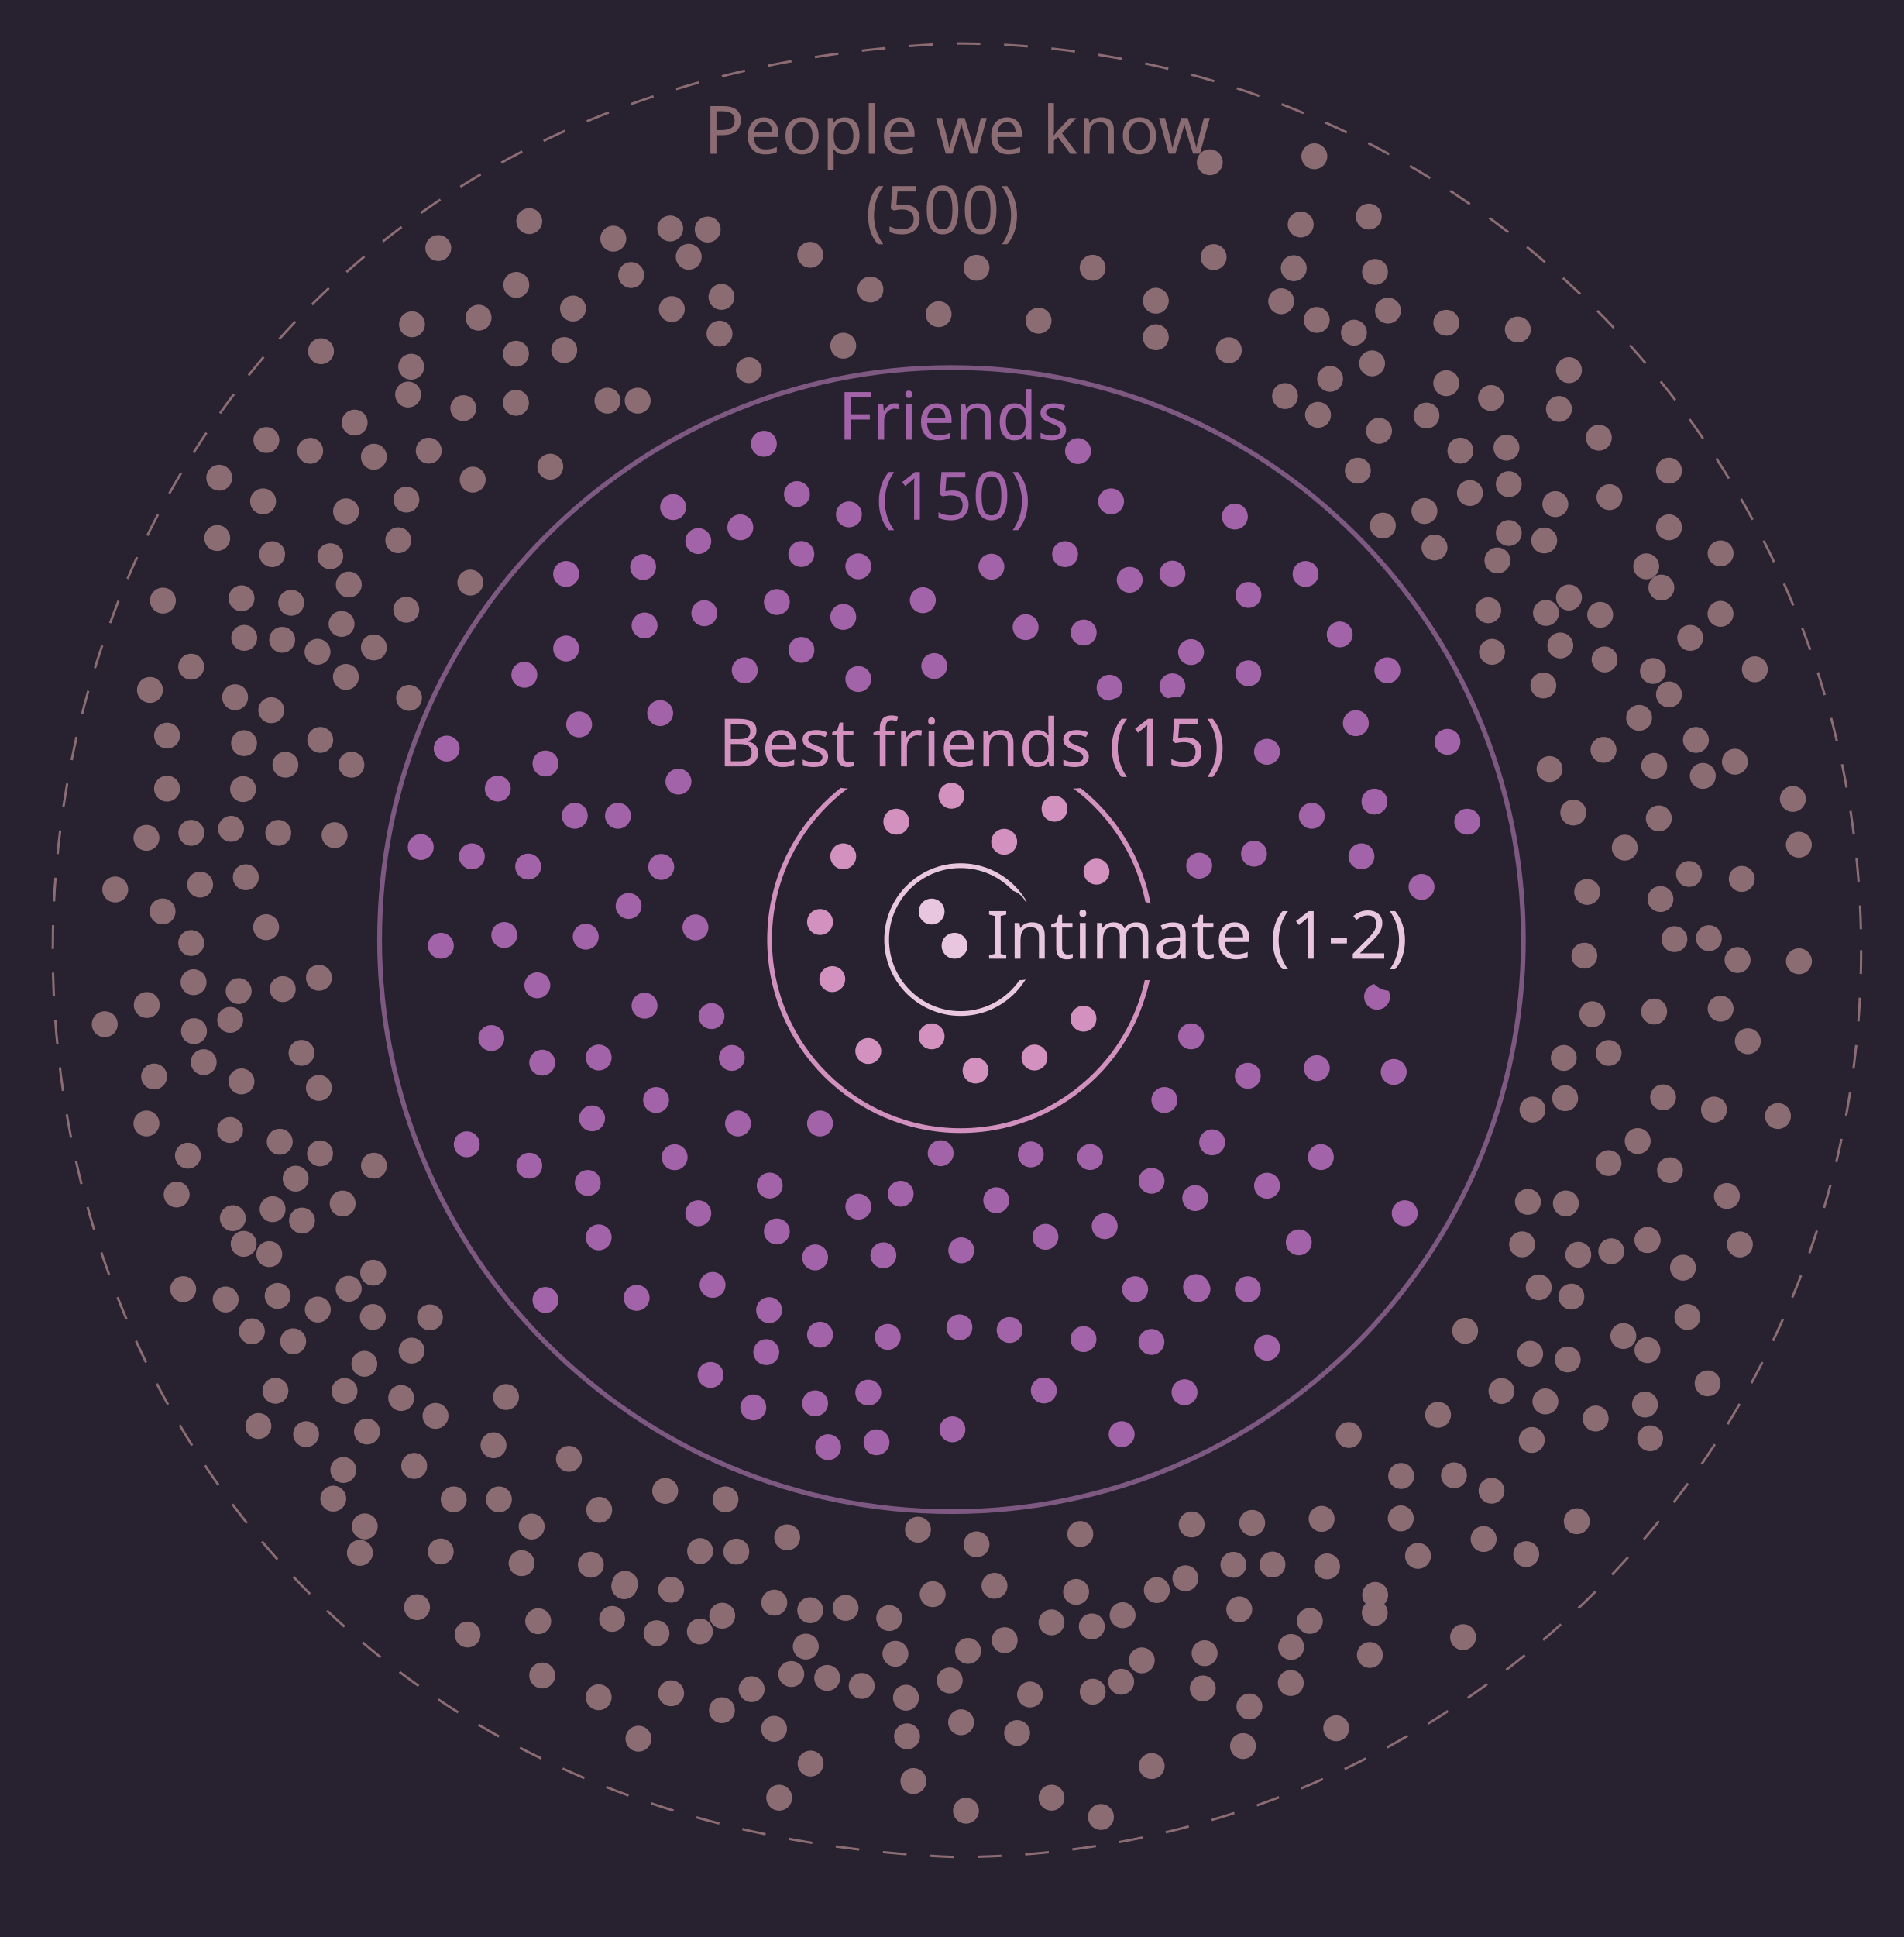
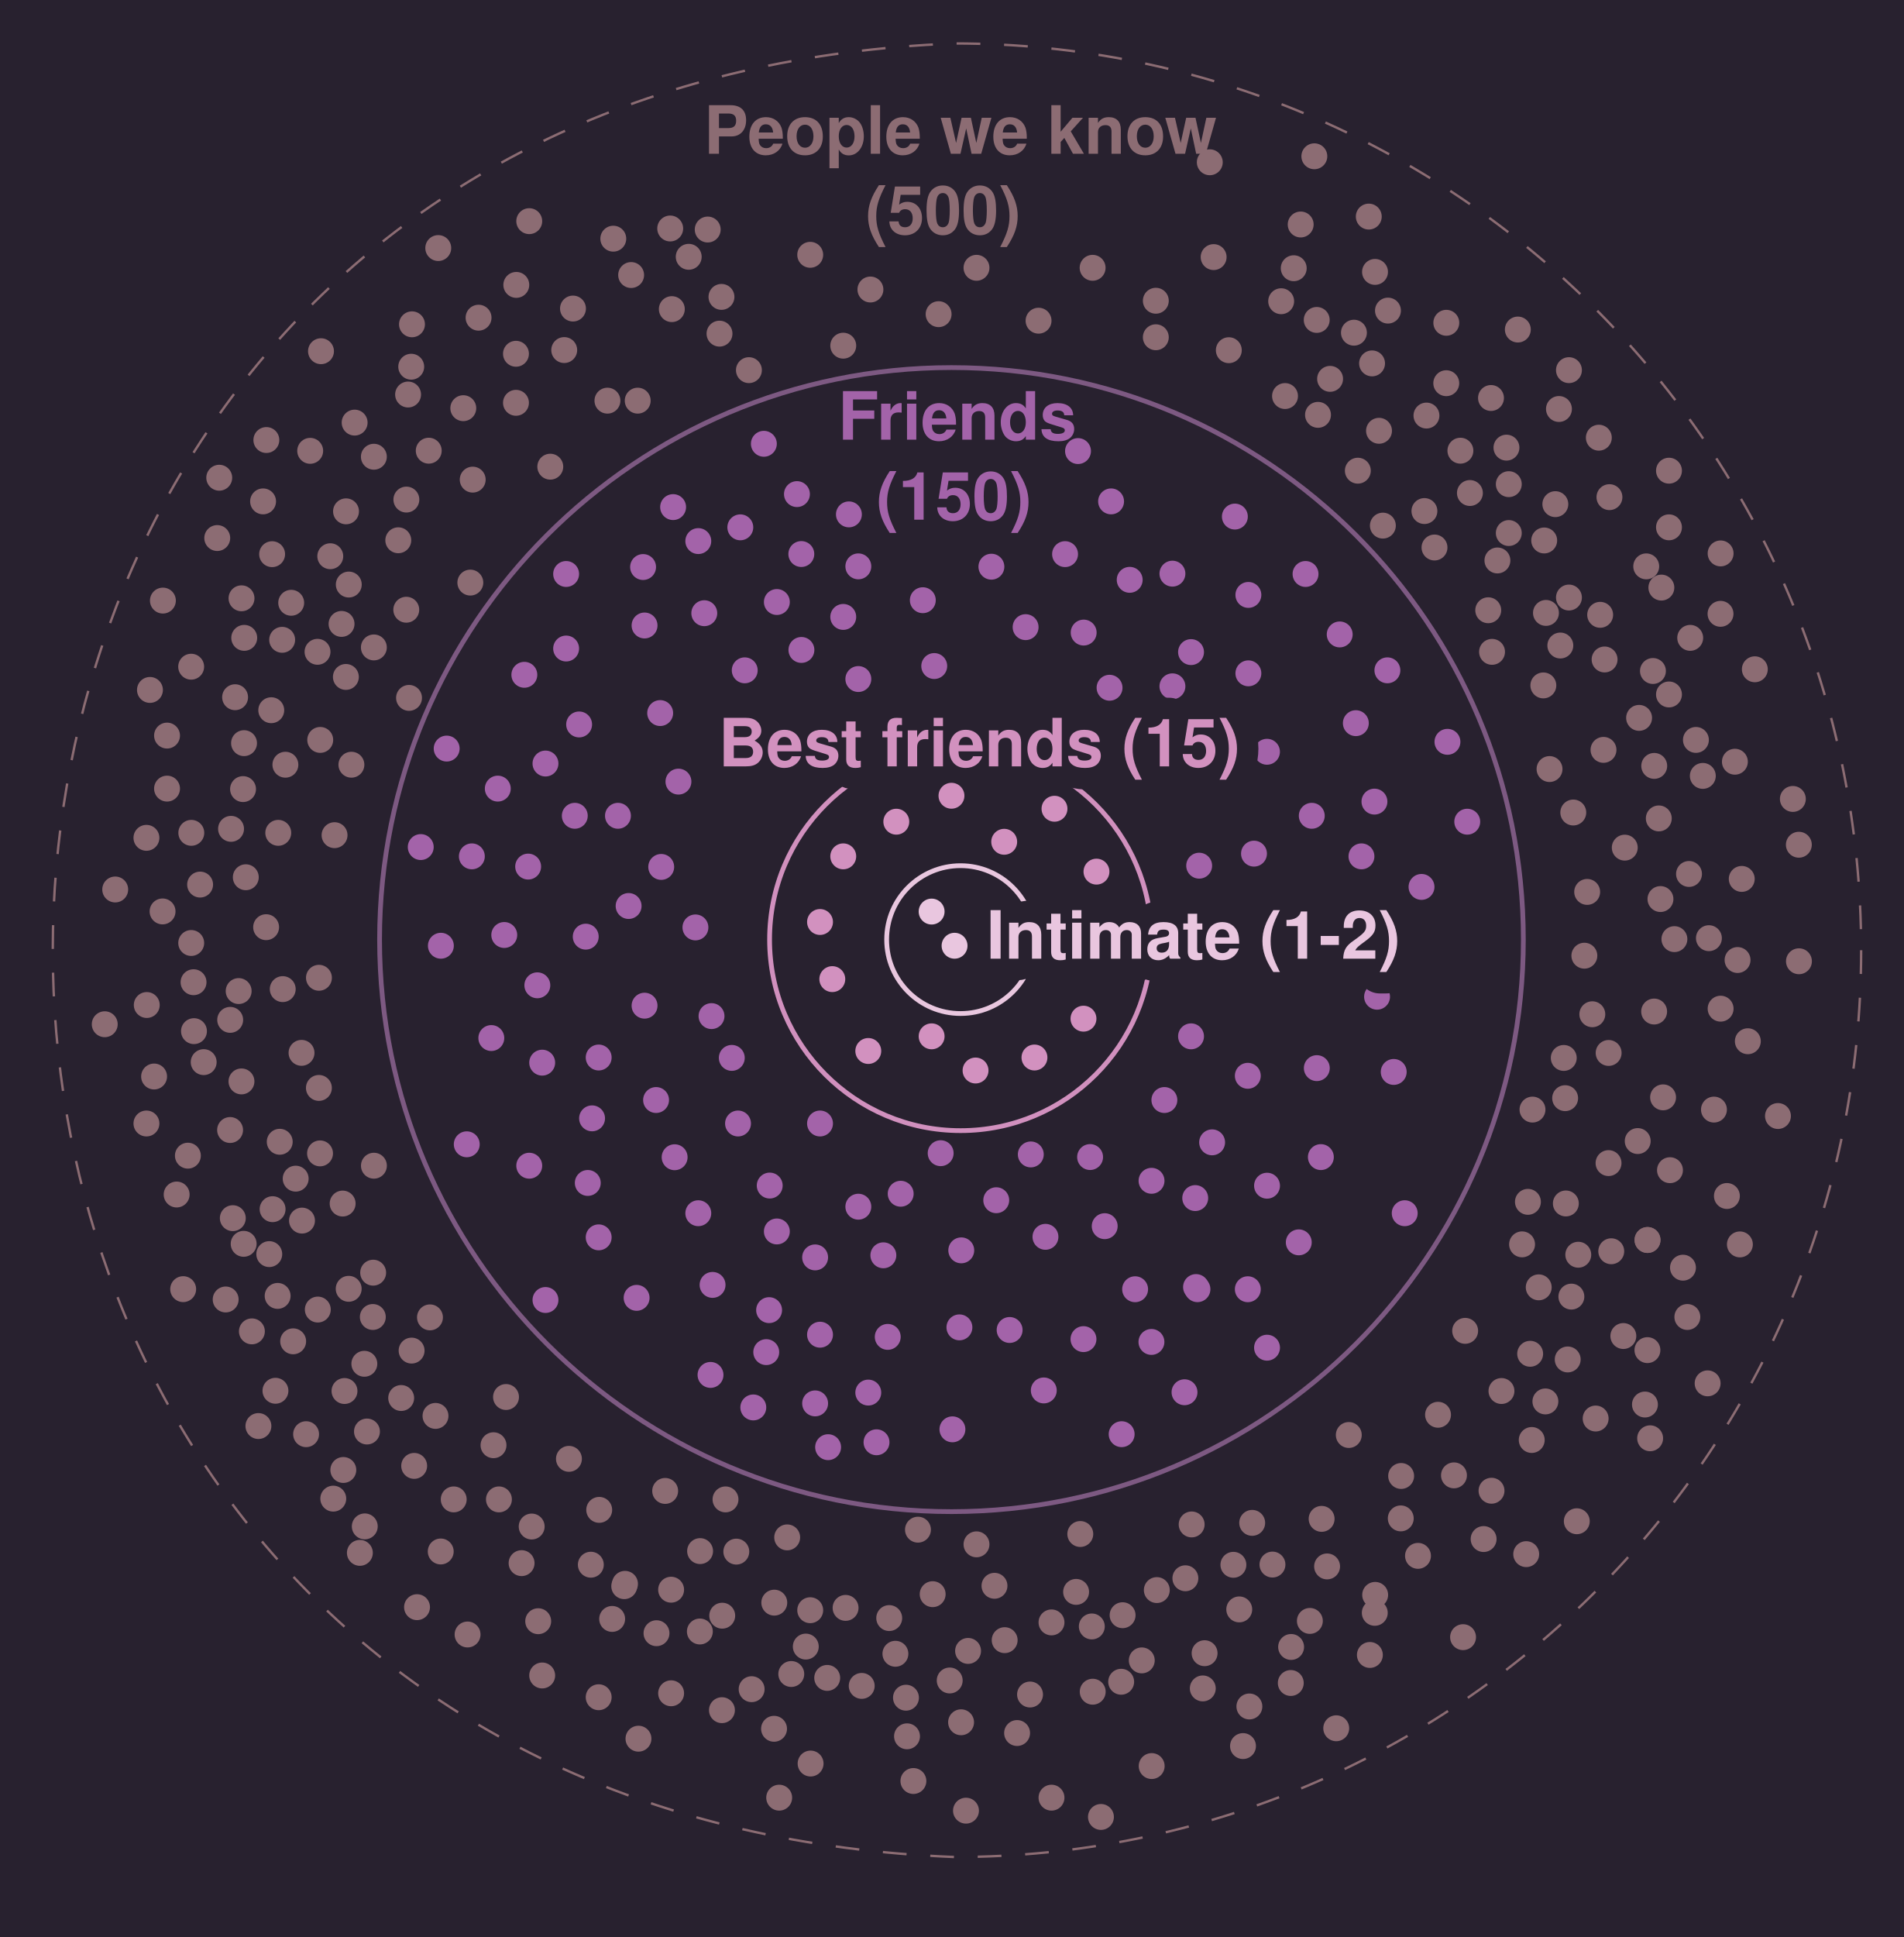
<svg xmlns="http://www.w3.org/2000/svg" viewBox="0 0 400 406.92">
  <defs>
-     <style>.c,.d,.e,.f,.g,.h{font-family:National2-Bold, 'National 2';font-size:14px;}.c,.i{fill:#a363a9;}.d{fill:#cfafd1;}.e,.j{fill:#d291bf;}.f,.k{fill:#8c6c73;}.g,.l{fill:#e9c6df;}.m{fill:#28212f;}.n{stroke:#8c6c73;stroke-dasharray:0 0 4.99 4.99;stroke-width:.5px;}.n,.h,.o,.p,.q{fill:none;}.n,.o,.p,.q{stroke-miterlimit:10;}.h{stroke:#28212f;stroke-linecap:round;stroke-linejoin:round;stroke-width:9px;}.o{stroke:#7d5982;}.p{stroke:#e9c7df;}.q{stroke:#d190be;}</style>
+     <style>.c,.d,.e,.f,.g,.h{font-weight: bold; font-family:"National 2 Web", -apple-system, BlinkMacSystemFont, Helvetica, Arial, sans-serif, 'National 2';font-size:14px;}.c,.i{fill:#a363a9;}.d{fill:#cfafd1;}.e,.j{fill:#d291bf;}.f,.k{fill:#8c6c73;}.g,.l{fill:#e9c6df;}.m{fill:#28212f;}.n{stroke:#8c6c73;stroke-dasharray:0 0 4.99 4.99;stroke-width:.5px;}.n,.h,.o,.p,.q{fill:none;}.n,.o,.p,.q{stroke-miterlimit:10;}.h{stroke:#28212f;stroke-linecap:round;stroke-linejoin:round;stroke-width:9px;}.o{stroke:#7d5982;}.p{stroke:#e9c7df;}.q{stroke:#d190be;}</style>
  </defs>
  <g id="a">
    <rect class="m" x="-890.33" y="-884.47" width="11086.49" height="5126.92" />
  </g>
  <g id="b">
    <circle class="i" cx="193.91" cy="126.09" r="2.72" />
    <circle class="i" cx="160.51" cy="93.23" r="2.72" />
    <circle class="i" cx="215.51" cy="131.75" r="2.72" />
    <circle class="i" cx="208.32" cy="119.05" r="2.72" />
    <circle class="i" cx="118.96" cy="120.58" r="2.72" />
    <circle class="i" cx="180.36" cy="118.98" r="2.72" />
    <circle class="i" cx="196.31" cy="139.92" r="2.72" />
    <circle class="i" cx="163.24" cy="126.47" r="2.72" />
    <circle class="i" cx="180.36" cy="142.65" r="2.72" />
    <circle class="i" cx="167.46" cy="103.8" r="2.72" />
    <circle class="i" cx="284.9" cy="151.92" r="2.72" />
    <circle class="i" cx="226.52" cy="94.76" r="2.72" />
    <circle class="i" cx="281.51" cy="133.28" r="2.72" />
    <circle class="i" cx="274.33" cy="120.58" r="2.72" />
    <circle class="i" cx="223.8" cy="116.41" r="2.72" />
    <circle class="i" cx="246.36" cy="120.51" r="2.72" />
    <circle class="i" cx="262.32" cy="141.45" r="2.72" />
    <circle class="i" cx="262.32" cy="124.98" r="2.72" />
    <circle class="i" cx="246.36" cy="144.18" r="2.72" />
    <circle class="i" cx="233.47" cy="105.33" r="2.72" />
    <circle class="i" cx="298.7" cy="186.32" r="2.72" />
    <circle class="i" cx="244.67" cy="231.09" r="2.72" />
    <circle class="i" cx="286.08" cy="179.9" r="2.72" />
    <circle class="i" cx="267.92" cy="198.42" r="2.72" />
    <circle class="i" cx="266.24" cy="249.09" r="2.72" />
    <circle class="i" cx="250.27" cy="217.71" r="2.72" />
    <circle class="i" cx="289.36" cy="209.39" r="2.72" />
    <circle class="i" cx="277.55" cy="243.08" r="2.72" />
    <circle class="i" cx="292.86" cy="225.19" r="2.72" />
    <circle class="i" cx="254.7" cy="239.98" r="2.72" />
    <circle class="i" cx="288.81" cy="168.4" r="2.72" />
    <circle class="i" cx="155.56" cy="110.78" r="2.72" />
    <circle class="i" cx="291.53" cy="140.82" r="2.72" />
    <circle class="i" cx="275.64" cy="171.38" r="2.72" />
    <circle class="i" cx="227.71" cy="132.89" r="2.72" />
    <circle class="i" cx="250.27" cy="136.99" r="2.72" />
    <circle class="i" cx="266.23" cy="157.93" r="2.72" />
    <circle class="i" cx="233.15" cy="144.48" r="2.72" />
    <circle class="i" cx="308.31" cy="172.62" r="2.72" />
    <circle class="i" cx="237.38" cy="121.81" r="2.72" />
    <path class="n" d="M391.08,199.62c0,105.21-85.29,190.5-190.5,190.5-252.69-10.03-252.62-371,0-380.99,105.21,0,190.5,85.29,190.5,190.5h0Z" />
    <text class="f" transform="translate(147.92 32.3)">
      <tspan x="0" y="0">People we know</tspan>
      <tspan x="33.92" y="16.8">(500)</tspan>
    </text>
    <circle class="o" cx="199.93" cy="197.39" r="120.17" />
    <text class="c" transform="translate(176.1 92.37)">
      <tspan x="0" y="0">Friends</tspan>
      <tspan x="8.02" y="16.8">(150)</tspan>
    </text>
    <circle class="q" cx="201.84" cy="197.39" r="40.13" />
    <circle class="p" cx="201.84" cy="197.39" r="15.53" />
    <g>
      <text class="d" transform="translate(207.27 201.4)">
        <tspan x="0" y="0">Intimate (1-2)</tspan>
      </text>
      <text class="h" transform="translate(207.27 201.4)">
        <tspan x="0" y="0">Intimate (1-2)</tspan>
      </text>
      <text class="g" transform="translate(207.27 201.4)">
        <tspan x="0" y="0">Intimate (1-2)</tspan>
      </text>
    </g>
    <g>
      <text class="d" transform="translate(150.94 161)">
        <tspan x="0" y="0">Best friends (15)</tspan>
      </text>
      <text class="h" transform="translate(150.94 161)">
        <tspan x="0" y="0">Best friends (15)</tspan>
      </text>
      <text class="e" transform="translate(150.94 161)">
        <tspan x="0" y="0">Best friends (15)</tspan>
      </text>
    </g>
    <circle class="l" cx="200.58" cy="198.68" r="2.72" />
    <circle class="l" cx="195.76" cy="191.5" r="2.72" />
    <g>
      <circle class="j" cx="230.4" cy="183.11" r="2.72" />
      <circle class="j" cx="221.58" cy="169.9" r="2.72" />
      <circle class="j" cx="217.37" cy="222.16" r="2.72" />
      <circle class="j" cx="182.45" cy="220.79" r="2.72" />
      <circle class="j" cx="195.76" cy="217.71" r="2.72" />
      <circle class="j" cx="199.93" cy="167.17" r="2.72" />
      <circle class="j" cx="177.19" cy="179.9" r="2.72" />
      <circle class="j" cx="174.89" cy="205.69" r="2.72" />
      <circle class="j" cx="227.67" cy="214" r="2.72" />
      <circle class="j" cx="188.34" cy="172.62" r="2.72" />
      <circle class="j" cx="204.99" cy="224.89" r="2.72" />
      <circle class="j" cx="172.31" cy="193.69" r="2.72" />
      <circle class="j" cx="211.01" cy="176.84" r="2.72" />
    </g>
    <circle class="i" cx="177.19" cy="129.6" r="2.72" />
    <circle class="i" cx="168.38" cy="116.39" r="2.72" />
    <circle class="i" cx="129.85" cy="171.38" r="2.72" />
    <circle class="i" cx="142.56" cy="164.2" r="2.72" />
    <circle class="i" cx="146.73" cy="113.67" r="2.72" />
    <circle class="i" cx="178.38" cy="108.06" r="2.72" />
    <circle class="i" cx="121.69" cy="152.19" r="2.72" />
    <circle class="i" cx="135.13" cy="119.12" r="2.72" />
    <circle class="i" cx="118.96" cy="136.24" r="2.72" />
    <circle class="i" cx="141.44" cy="106.53" r="2.72" />
    <circle class="i" cx="235.69" cy="301.29" r="2.72" />
    <circle class="i" cx="248.9" cy="292.48" r="2.72" />
    <circle class="i" cx="189.26" cy="250.78" r="2.72" />
    <circle class="i" cx="186.54" cy="280.85" r="2.72" />
    <circle class="i" cx="251.62" cy="270.83" r="2.72" />
    <circle class="i" cx="241.97" cy="248.06" r="2.72" />
    <circle class="i" cx="209.34" cy="252.14" r="2.72" />
    <circle class="i" cx="262.2" cy="270.84" r="2.72" />
    <circle class="i" cx="229.06" cy="243.07" r="2.72" />
    <circle class="i" cx="241.95" cy="281.91" r="2.72" />
    <circle class="i" cx="172.31" cy="236.02" r="2.72" />
    <circle class="i" cx="163.24" cy="258.7" r="2.72" />
    <circle class="i" cx="219.33" cy="292.1" r="2.72" />
    <circle class="i" cx="212.15" cy="279.4" r="2.72" />
    <circle class="i" cx="161.61" cy="275.23" r="2.72" />
    <circle class="i" cx="171.28" cy="294.82" r="2.72" />
    <circle class="i" cx="200.13" cy="300.27" r="2.72" />
    <circle class="i" cx="158.29" cy="295.67" r="2.72" />
    <circle class="i" cx="184.18" cy="302.99" r="2.72" />
    <circle class="i" cx="171.28" cy="264.15" r="2.72" />
    <circle class="i" cx="123.08" cy="196.77" r="2.72" />
    <circle class="i" cx="105.96" cy="196.42" r="2.72" />
    <circle class="i" cx="155.08" cy="236.02" r="2.72" />
    <circle class="i" cx="153.77" cy="222.24" r="2.72" />
    <circle class="i" cx="103.24" cy="218.07" r="2.72" />
    <circle class="i" cx="125.8" cy="222.16" r="2.72" />
    <circle class="i" cx="141.76" cy="243.11" r="2.72" />
    <circle class="i" cx="123.51" cy="248.51" r="2.72" />
    <circle class="i" cx="125.8" cy="259.94" r="2.72" />
    <circle class="i" cx="112.91" cy="206.99" r="2.72" />
    <circle class="i" cx="172.31" cy="280.39" r="2.72" />
    <circle class="i" cx="113.93" cy="223.24" r="2.72" />
    <circle class="i" cx="185.62" cy="263.71" r="2.72" />
    <circle class="i" cx="161.74" cy="249.06" r="2.72" />
    <circle class="i" cx="111.21" cy="244.89" r="2.72" />
    <circle class="i" cx="137.86" cy="231.09" r="2.72" />
    <circle class="i" cx="149.73" cy="269.93" r="2.72" />
    <circle class="i" cx="114.62" cy="273.1" r="2.72" />
    <circle class="i" cx="133.77" cy="272.65" r="2.72" />
    <circle class="i" cx="124.41" cy="234.94" r="2.72" />
    <circle class="i" cx="99.15" cy="179.9" r="2.72" />
    <circle class="i" cx="168.4" cy="136.54" r="2.72" />
    <circle class="i" cx="120.78" cy="171.38" r="2.72" />
    <circle class="i" cx="132.09" cy="190.33" r="2.72" />
    <circle class="i" cx="147.99" cy="128.82" r="2.72" />
    <circle class="i" cx="138.72" cy="149.8" r="2.72" />
    <circle class="i" cx="114.62" cy="160.4" r="2.72" />
    <circle class="i" cx="135.44" cy="131.4" r="2.72" />
    <circle class="i" cx="110.18" cy="141.76" r="2.72" />
    <circle class="i" cx="156.49" cy="140.82" r="2.72" />
    <circle class="i" cx="149.51" cy="213.46" r="2.72" />
    <circle class="i" cx="93.86" cy="157.26" r="2.72" />
    <circle class="i" cx="146.13" cy="194.83" r="2.72" />
    <circle class="i" cx="138.94" cy="182.12" r="2.72" />
    <circle class="i" cx="88.41" cy="177.95" r="2.72" />
    <circle class="i" cx="110.98" cy="182.05" r="2.72" />
    <circle class="i" cx="135.44" cy="211.27" r="2.72" />
    <circle class="i" cx="92.64" cy="198.68" r="2.72" />
    <circle class="i" cx="98.08" cy="240.39" r="2.72" />
    <circle class="i" cx="104.6" cy="165.67" r="2.72" />
    <circle class="i" cx="295.17" cy="254.87" r="2.72" />
    <circle class="i" cx="219.68" cy="259.83" r="2.72" />
    <circle class="i" cx="276.7" cy="224.39" r="2.72" />
    <circle class="i" cx="262.2" cy="226" r="2.72" />
    <circle class="i" cx="238.52" cy="270.84" r="2.72" />
    <circle class="i" cx="251.15" cy="251.69" r="2.72" />
    <circle class="i" cx="266.24" cy="283.12" r="2.72" />
    <circle class="i" cx="251.32" cy="270.38" r="2.72" />
    <circle class="i" cx="272.91" cy="260.99" r="2.72" />
    <circle class="i" cx="232.13" cy="257.59" r="2.72" />
    <circle class="i" cx="216.6" cy="242.52" r="2.72" />
    <circle class="i" cx="149.3" cy="288.84" r="2.72" />
    <circle class="i" cx="197.66" cy="242.26" r="2.72" />
    <circle class="i" cx="180.36" cy="253.5" r="2.72" />
    <circle class="i" cx="174.01" cy="304.02" r="2.72" />
    <circle class="i" cx="227.67" cy="281.32" r="2.72" />
    <circle class="i" cx="201.99" cy="262.67" r="2.72" />
    <circle class="i" cx="182.45" cy="292.55" r="2.72" />
    <circle class="i" cx="201.6" cy="278.85" r="2.72" />
    <circle class="i" cx="161.01" cy="284.05" r="2.72" />
    <circle class="i" cx="146.73" cy="254.87" r="2.72" />
    <circle class="i" cx="304.15" cy="155.84" r="2.72" />
    <circle class="i" cx="259.48" cy="108.52" r="2.72" />
    <circle class="i" cx="263.5" cy="179.33" r="2.72" />
    <circle class="i" cx="251.98" cy="181.86" r="2.72" />
    <circle class="k" cx="45.65" cy="113.03" r="2.72" />
    <circle class="k" cx="218.23" cy="67.37" r="2.72" />
    <circle class="k" cx="40.2" cy="174.96" r="2.72" />
    <circle class="k" cx="48.37" cy="214.25" r="2.72" />
    <circle class="k" cx="50.75" cy="125.69" r="2.72" />
    <circle class="k" cx="35.1" cy="154.53" r="2.72" />
    <circle class="k" cx="24.21" cy="186.86" r="2.72" />
    <circle class="k" cx="32.38" cy="226.15" r="2.72" />
    <circle class="k" cx="66.72" cy="136.93" r="2.72" />
    <circle class="k" cx="51.07" cy="165.77" r="2.72" />
    <circle class="k" cx="40.18" cy="198.1" r="2.72" />
    <circle class="k" cx="48.35" cy="237.39" r="2.72" />
    <circle class="k" cx="78.56" cy="136.01" r="2.72" />
    <circle class="k" cx="57" cy="149.2" r="2.72" />
    <circle class="k" cx="30.77" cy="176.01" r="2.72" />
    <circle class="k" cx="22.01" cy="215.17" r="2.72" />
    <circle class="k" cx="67.29" cy="155.44" r="2.72" />
    <circle class="k" cx="51.65" cy="184.29" r="2.72" />
    <circle class="k" cx="40.76" cy="216.62" r="2.72" />
    <circle class="k" cx="48.92" cy="255.91" r="2.72" />
    <circle class="k" cx="37.12" cy="250.94" r="2.72" />
    <circle class="k" cx="52.93" cy="279.69" r="2.72" />
    <circle class="k" cx="103.7" cy="303.61" r="2.72" />
    <circle class="k" cx="111.72" cy="320.69" r="2.72" />
    <circle class="k" cx="38.49" cy="270.82" r="2.72" />
    <circle class="k" cx="54.3" cy="299.58" r="2.72" />
    <circle class="k" cx="75.62" cy="326.22" r="2.72" />
    <circle class="k" cx="113.09" cy="340.58" r="2.72" />
    <circle class="k" cx="56.58" cy="263.46" r="2.72" />
    <circle class="k" cx="72.39" cy="292.22" r="2.72" />
    <circle class="k" cx="92.61" cy="325.93" r="2.72" />
    <circle class="k" cx="131.17" cy="333.22" r="2.72" />
    <circle class="k" cx="62.13" cy="247.61" r="2.72" />
    <circle class="k" cx="61.6" cy="281.78" r="2.72" />
    <circle class="k" cx="70.03" cy="314.83" r="2.72" />
    <circle class="k" cx="98.25" cy="343.37" r="2.72" />
    <circle class="k" cx="78.34" cy="276.67" r="2.72" />
    <circle class="k" cx="87.03" cy="307.95" r="2.72" />
    <circle class="k" cx="109.6" cy="328.38" r="2.72" />
    <circle class="k" cx="147.06" cy="342.74" r="2.72" />
    <circle class="k" cx="124.15" cy="328.71" r="2.72" />
    <circle class="k" cx="141.02" cy="333.96" r="2.72" />
    <circle class="k" cx="188.15" cy="347.42" r="2.72" />
    <circle class="k" cx="226.12" cy="334.42" r="2.72" />
    <circle class="k" cx="137.95" cy="343.1" r="2.72" />
    <circle class="k" cx="162.65" cy="363.18" r="2.72" />
    <circle class="k" cx="201.95" cy="361.81" r="2.72" />
    <circle class="k" cx="239.92" cy="348.81" r="2.72" />
    <circle class="k" cx="147.11" cy="325.85" r="2.72" />
    <circle class="k" cx="177.68" cy="337.78" r="2.72" />
    <circle class="k" cx="211.11" cy="344.56" r="2.72" />
    <circle class="k" cx="249.08" cy="331.56" r="2.72" />
    <circle class="k" cx="139.77" cy="313.21" r="2.72" />
    <circle class="k" cx="162.7" cy="336.68" r="2.72" />
    <circle class="k" cx="190.37" cy="356.65" r="2.72" />
    <circle class="k" cx="216.44" cy="355.98" r="2.72" />
    <circle class="k" cx="165.41" cy="322.97" r="2.72" />
    <circle class="k" cx="195.98" cy="334.9" r="2.72" />
    <circle class="k" cx="229.42" cy="341.68" r="2.72" />
    <circle class="k" cx="267.38" cy="328.68" r="2.72" />
    <circle class="k" cx="250.4" cy="320.25" r="2.72" />
    <circle class="k" cx="294.34" cy="318.98" r="2.72" />
    <circle class="k" cx="315.5" cy="292.22" r="2.72" />
    <circle class="k" cx="321.06" cy="252.48" r="2.72" />
    <circle class="k" cx="288.96" cy="335.05" r="2.72" />
    <circle class="k" cx="313.41" cy="313.17" r="2.72" />
    <circle class="k" cx="335.29" cy="298" r="2.72" />
    <circle class="k" cx="353.64" cy="266.31" r="2.72" />
    <circle class="k" cx="277.71" cy="319.08" r="2.72" />
    <circle class="k" cx="302.17" cy="297.21" r="2.72" />
    <circle class="k" cx="323.33" cy="270.44" r="2.72" />
    <circle class="k" cx="328.88" cy="230.7" r="2.72" />
    <circle class="k" cx="263.12" cy="319.92" r="2.72" />
    <circle class="k" cx="294.42" cy="310.07" r="2.72" />
    <circle class="k" cx="324.73" cy="294.41" r="2.72" />
    <circle class="k" cx="346.19" cy="260.5" r="2.72" />
    <circle class="k" cx="283.42" cy="301.46" r="2.72" />
    <circle class="k" cx="307.87" cy="279.58" r="2.72" />
    <circle class="k" cx="329.03" cy="252.82" r="2.72" />
    <circle class="k" cx="334.59" cy="213.07" r="2.72" />
    <circle class="k" cx="362.87" cy="251.25" r="2.72" />
    <circle class="k" cx="367.27" cy="218.74" r="2.72" />
    <circle class="k" cx="365.99" cy="184.64" r="2.72" />
    <circle class="k" cx="344.42" cy="150.81" r="2.72" />
    <circle class="k" cx="373.6" cy="234.45" r="2.72" />
    <circle class="k" cx="378.01" cy="201.94" r="2.72" />
    <circle class="k" cx="376.73" cy="167.84" r="2.72" />
    <circle class="k" cx="355.16" cy="134" r="2.72" />
    <circle class="k" cx="350.91" cy="245.83" r="2.72" />
    <circle class="k" cx="359.09" cy="197.09" r="2.72" />
    <circle class="k" cx="357.81" cy="163" r="2.72" />
    <circle class="k" cx="336.24" cy="129.16" r="2.72" />
    <circle class="k" cx="344.13" cy="239.71" r="2.72" />
    <circle class="k" cx="361.55" cy="211.9" r="2.72" />
    <circle class="k" cx="365.6" cy="261.42" r="2.72" />
    <circle class="k" cx="368.74" cy="140.6" r="2.72" />
    <circle class="k" cx="347.58" cy="212.5" r="2.72" />
    <circle class="k" cx="333.51" cy="187.37" r="2.72" />
    <circle class="k" cx="350.7" cy="145.89" r="2.72" />
    <circle class="k" cx="327.58" cy="85.92" r="2.72" />
    <circle class="k" cx="354.91" cy="183.6" r="2.72" />
    <circle class="k" cx="341.41" cy="178.07" r="2.72" />
    <circle class="k" cx="329.68" cy="77.76" r="2.72" />
    <circle class="k" cx="299.74" cy="87.3" r="2.72" />
    <circle class="k" cx="356.36" cy="155.44" r="2.72" />
    <circle class="k" cx="349.1" cy="123.44" r="2.72" />
    <circle class="k" cx="335.96" cy="91.95" r="2.72" />
    <circle class="k" cx="303.91" cy="67.81" r="2.72" />
    <circle class="k" cx="336.94" cy="157.53" r="2.72" />
    <circle class="k" cx="329.68" cy="125.53" r="2.72" />
    <circle class="k" cx="316.55" cy="94.04" r="2.72" />
    <circle class="k" cx="284.5" cy="69.89" r="2.72" />
    <circle class="k" cx="330.59" cy="170.69" r="2.72" />
    <circle class="k" cx="337.17" cy="138.54" r="2.72" />
    <circle class="k" cx="338.19" cy="104.44" r="2.72" />
    <circle class="k" cx="318.94" cy="69.23" r="2.72" />
    <circle class="k" cx="324.3" cy="143.99" r="2.72" />
    <circle class="k" cx="317.04" cy="111.98" r="2.72" />
    <circle class="k" cx="303.9" cy="80.5" r="2.72" />
    <circle class="k" cx="271.85" cy="56.35" r="2.72" />
    <circle class="k" cx="148.71" cy="48.22" r="2.72" />
    <circle class="k" cx="120.4" cy="64.82" r="2.72" />
    <circle class="k" cx="90.09" cy="94.68" r="2.72" />
    <circle class="k" cx="177.19" cy="72.62" r="2.72" />
    <circle class="k" cx="128.87" cy="50.14" r="2.72" />
    <circle class="k" cx="100.56" cy="66.74" r="2.72" />
    <circle class="k" cx="74.52" cy="88.78" r="2.72" />
    <circle class="k" cx="61.19" cy="126.63" r="2.72" />
    <circle class="k" cx="197.23" cy="66" r="2.72" />
    <circle class="k" cx="108.42" cy="84.62" r="2.72" />
    <circle class="k" cx="83.69" cy="113.5" r="2.72" />
    <circle class="k" cx="49.4" cy="146.47" r="2.72" />
    <circle class="k" cx="151.19" cy="70.09" r="2.72" />
    <circle class="k" cx="118.56" cy="73.54" r="2.72" />
    <circle class="k" cx="85.75" cy="82.88" r="2.72" />
    <circle class="k" cx="55.28" cy="105.33" r="2.72" />
    <circle class="k" cx="127.64" cy="84.17" r="2.72" />
    <circle class="k" cx="99.33" cy="100.76" r="2.72" />
    <circle class="k" cx="73.29" cy="122.8" r="2.72" />
    <circle class="k" cx="59.97" cy="160.65" r="2.72" />
    <circle class="k" cx="34.16" cy="191.47" r="2.72" />
    <circle class="k" cx="42.8" cy="223.13" r="2.72" />
    <circle class="k" cx="57.28" cy="254.02" r="2.72" />
    <circle class="k" cx="90.35" cy="276.75" r="2.72" />
    <circle class="k" cx="30.84" cy="211.13" r="2.72" />
    <circle class="k" cx="39.48" cy="242.78" r="2.72" />
    <circle class="k" cx="47.42" cy="272.99" r="2.72" />
    <circle class="k" cx="84.3" cy="293.69" r="2.72" />
    <circle class="k" cx="50.15" cy="208.2" r="2.72" />
    <circle class="k" cx="58.78" cy="239.86" r="2.72" />
    <circle class="k" cx="73.27" cy="270.75" r="2.72" />
    <circle class="k" cx="106.33" cy="293.48" r="2.72" />
    <circle class="k" cx="55.92" cy="194.78" r="2.72" />
    <circle class="k" cx="50.74" cy="227.18" r="2.72" />
    <circle class="k" cx="51.2" cy="261.3" r="2.72" />
    <circle class="k" cx="64.32" cy="301.29" r="2.72" />
    <circle class="k" cx="63.36" cy="221.18" r="2.72" />
    <circle class="k" cx="72" cy="252.84" r="2.72" />
    <circle class="k" cx="86.49" cy="283.73" r="2.72" />
    <circle class="k" cx="119.55" cy="306.47" r="2.72" />
    <circle class="k" cx="128.63" cy="340.1" r="2.72" />
    <circle class="k" cx="157.94" cy="354.86" r="2.72" />
    <circle class="k" cx="190.59" cy="364.76" r="2.72" />
    <circle class="k" cx="229.61" cy="355.39" r="2.72" />
    <circle class="k" cx="141.02" cy="355.72" r="2.72" />
    <circle class="k" cx="170.33" cy="370.48" r="2.72" />
    <circle class="k" cx="202.98" cy="380.38" r="2.72" />
    <circle class="k" cx="242" cy="371.01" r="2.72" />
    <circle class="k" cx="151.76" cy="339.42" r="2.72" />
    <circle class="k" cx="181.07" cy="354.17" r="2.72" />
    <circle class="k" cx="213.72" cy="364.07" r="2.72" />
    <circle class="k" cx="252.74" cy="354.7" r="2.72" />
    <circle class="k" cx="154.72" cy="325.96" r="2.72" />
    <circle class="k" cx="166.27" cy="351.67" r="2.72" />
    <circle class="k" cx="191.93" cy="374.15" r="2.72" />
    <circle class="k" cx="231.34" cy="381.7" r="2.72" />
    <circle class="k" cx="170.25" cy="338.27" r="2.72" />
    <circle class="k" cx="199.56" cy="353.03" r="2.72" />
    <circle class="k" cx="220.95" cy="377.65" r="2.72" />
    <circle class="k" cx="271.23" cy="353.56" r="2.72" />
    <circle class="k" cx="261.19" cy="366.81" r="2.72" />
    <circle class="k" cx="287.85" cy="347.67" r="2.72" />
    <circle class="k" cx="311.75" cy="323.32" r="2.72" />
    <circle class="k" cx="321.53" cy="284.4" r="2.72" />
    <circle class="k" cx="280.78" cy="363.07" r="2.72" />
    <circle class="k" cx="307.43" cy="343.93" r="2.72" />
    <circle class="k" cx="331.33" cy="319.58" r="2.72" />
    <circle class="k" cx="341.11" cy="280.67" r="2.72" />
    <circle class="k" cx="271.3" cy="345.99" r="2.72" />
    <circle class="k" cx="297.96" cy="326.85" r="2.72" />
    <circle class="k" cx="321.86" cy="302.51" r="2.72" />
    <circle class="k" cx="331.64" cy="263.59" r="2.72" />
    <circle class="k" cx="260.4" cy="338.1" r="2.72" />
    <circle class="k" cx="288.88" cy="338.82" r="2.72" />
    <circle class="k" cx="320.7" cy="326.49" r="2.72" />
    <circle class="k" cx="345.65" cy="295.06" r="2.72" />
    <circle class="k" cx="278.86" cy="329.07" r="2.72" />
    <circle class="k" cx="305.52" cy="309.94" r="2.72" />
    <circle class="k" cx="329.42" cy="285.59" r="2.72" />
    <circle class="k" cx="354.56" cy="276.67" r="2.72" />
    <circle class="k" cx="347.6" cy="160.9" r="2.72" />
    <circle class="k" cx="327.87" cy="135.61" r="2.72" />
    <circle class="k" cx="317.04" cy="101.71" r="2.72" />
    <circle class="k" cx="276.95" cy="87.15" r="2.72" />
    <circle class="k" cx="347.33" cy="140.96" r="2.72" />
    <circle class="k" cx="350.7" cy="98.88" r="2.72" />
    <circle class="k" cx="313.3" cy="83.61" r="2.72" />
    <circle class="k" cx="276.68" cy="67.21" r="2.72" />
    <circle class="k" cx="287.62" cy="45.5" r="2.72" />
    <circle class="k" cx="314.65" cy="117.74" r="2.72" />
    <circle class="k" cx="361.55" cy="116.26" r="2.72" />
    <circle class="k" cx="258.21" cy="73.57" r="2.72" />
    <circle class="k" cx="325.6" cy="161.56" r="2.72" />
    <circle class="k" cx="324.85" cy="128.76" r="2.72" />
    <circle class="k" cx="301.43" cy="115.02" r="2.72" />
    <circle class="k" cx="291.65" cy="65.25" r="2.72" />
    <circle class="k" cx="313.52" cy="136.94" r="2.72" />
    <circle class="k" cx="299.31" cy="107.36" r="2.72" />
    <circle class="k" cx="279.49" cy="79.59" r="2.72" />
    <circle class="k" cx="242.87" cy="63.18" r="2.72" />
    <circle class="k" cx="111.21" cy="46.46" r="2.72" />
    <circle class="k" cx="86.57" cy="68.13" r="2.72" />
    <circle class="k" cx="65.18" cy="94.71" r="2.72" />
    <circle class="k" cx="59.29" cy="134.41" r="2.72" />
    <circle class="k" cx="92.09" cy="52.11" r="2.72" />
    <circle class="k" cx="67.45" cy="73.78" r="2.72" />
    <circle class="k" cx="46.07" cy="100.36" r="2.72" />
    <circle class="k" cx="40.17" cy="140.06" r="2.72" />
    <circle class="k" cx="108.42" cy="74.32" r="2.72" />
    <circle class="k" cx="78.56" cy="95.95" r="2.72" />
    <circle class="k" cx="57.18" cy="116.42" r="2.72" />
    <circle class="k" cx="51.28" cy="156.12" r="2.72" />
    <circle class="k" cx="108.49" cy="59.85" r="2.72" />
    <circle class="k" cx="86.41" cy="77.04" r="2.72" />
    <circle class="k" cx="55.97" cy="92.44" r="2.72" />
    <circle class="k" cx="34.23" cy="126.17" r="2.72" />
    <circle class="k" cx="97.35" cy="85.75" r="2.72" />
    <circle class="k" cx="72.71" cy="107.42" r="2.72" />
    <circle class="k" cx="51.32" cy="134" r="2.72" />
    <circle class="k" cx="48.55" cy="174.12" r="2.72" />
    <circle class="k" cx="364.55" cy="160.02" r="2.72" />
    <circle class="k" cx="348.91" cy="188.87" r="2.72" />
    <circle class="k" cx="338.02" cy="221.2" r="2.72" />
    <circle class="k" cx="346.19" cy="260.49" r="2.72" />
    <circle class="k" cx="348.56" cy="171.93" r="2.72" />
    <circle class="k" cx="332.92" cy="200.77" r="2.72" />
    <circle class="k" cx="322.02" cy="233.1" r="2.72" />
    <circle class="k" cx="330.19" cy="272.39" r="2.72" />
    <circle class="k" cx="358.82" cy="290.61" r="2.72" />
    <circle class="k" cx="360.15" cy="233.1" r="2.72" />
    <circle class="k" cx="338" cy="244.34" r="2.72" />
    <circle class="k" cx="346.17" cy="283.63" r="2.72" />
    <circle class="k" cx="377.99" cy="177.46" r="2.72" />
    <circle class="k" cx="351.84" cy="197.29" r="2.72" />
    <circle class="k" cx="328.59" cy="222.25" r="2.72" />
    <circle class="k" cx="319.83" cy="261.41" r="2.72" />
    <circle class="k" cx="365.11" cy="201.68" r="2.72" />
    <circle class="k" cx="349.46" cy="230.53" r="2.72" />
    <circle class="k" cx="338.57" cy="262.86" r="2.72" />
    <circle class="k" cx="346.74" cy="302.15" r="2.72" />
    <circle class="k" cx="275.24" cy="340.52" r="2.72" />
    <circle class="k" cx="243.08" cy="334.04" r="2.72" />
    <circle class="k" cx="208.97" cy="333.14" r="2.72" />
    <circle class="k" cx="173.82" cy="352.49" r="2.72" />
    <circle class="k" cx="259.17" cy="328.73" r="2.72" />
    <circle class="k" cx="227" cy="322.26" r="2.72" />
    <circle class="k" cx="192.89" cy="321.35" r="2.72" />
    <circle class="k" cx="163.73" cy="377.65" r="2.72" />
    <circle class="k" cx="253.12" cy="347.3" r="2.72" />
    <circle class="k" cx="220.95" cy="340.83" r="2.72" />
    <circle class="k" cx="186.85" cy="339.92" r="2.72" />
    <circle class="k" cx="151.7" cy="359.27" r="2.72" />
    <circle class="k" cx="262.53" cy="358.49" r="2.72" />
    <circle class="k" cx="235.89" cy="339.32" r="2.72" />
    <circle class="k" cx="205.19" cy="324.43" r="2.72" />
    <circle class="k" cx="152.45" cy="314.99" r="2.72" />
    <circle class="k" cx="235.59" cy="353.3" r="2.72" />
    <circle class="k" cx="203.42" cy="346.82" r="2.72" />
    <circle class="k" cx="169.32" cy="345.91" r="2.72" />
    <circle class="k" cx="134.16" cy="365.26" r="2.72" />
    <circle class="k" cx="205.19" cy="56.26" r="2.72" />
    <circle class="k" cx="58.34" cy="272.24" r="2.72" />
    <circle class="k" cx="77.11" cy="300.73" r="2.72" />
    <circle class="k" cx="125.91" cy="317.19" r="2.72" />
    <circle class="k" cx="182.9" cy="60.82" r="2.72" />
    <circle class="k" cx="57.88" cy="292.17" r="2.72" />
    <circle class="k" cx="76.65" cy="320.66" r="2.72" />
    <circle class="k" cx="113.93" cy="351.98" r="2.72" />
    <circle class="k" cx="63.46" cy="256.42" r="2.72" />
    <circle class="k" cx="76.56" cy="286.5" r="2.72" />
    <circle class="k" cx="95.34" cy="314.99" r="2.72" />
    <circle class="k" cx="131.33" cy="332.73" r="2.72" />
    <circle class="k" cx="67.25" cy="242.3" r="2.72" />
    <circle class="k" cx="66.78" cy="275.11" r="2.72" />
    <circle class="k" cx="72.14" cy="308.81" r="2.72" />
    <circle class="k" cx="87.63" cy="337.63" r="2.72" />
    <circle class="k" cx="78.41" cy="267.36" r="2.72" />
    <circle class="k" cx="91.51" cy="297.45" r="2.72" />
    <circle class="k" cx="104.84" cy="314.99" r="2.72" />
    <circle class="k" cx="125.8" cy="356.55" r="2.72" />
    <circle class="k" cx="254.21" cy="34.09" r="2.72" />
    <circle class="k" cx="269.21" cy="63.28" r="2.72" />
    <circle class="k" cx="289.77" cy="90.5" r="2.72" />
    <circle class="k" cx="326.82" cy="105.91" r="2.72" />
    <circle class="k" cx="255.02" cy="54.01" r="2.72" />
    <circle class="k" cx="270.02" cy="83.2" r="2.72" />
    <circle class="k" cx="290.58" cy="110.42" r="2.72" />
    <circle class="k" cx="350.7" cy="110.78" r="2.72" />
    <circle class="k" cx="273.31" cy="47.16" r="2.72" />
    <circle class="k" cx="288.31" cy="76.34" r="2.72" />
    <circle class="k" cx="308.87" cy="103.57" r="2.72" />
    <circle class="k" cx="345.92" cy="118.98" r="2.72" />
    <circle class="k" cx="276.18" cy="32.83" r="2.72" />
    <circle class="k" cx="242.87" cy="70.85" r="2.72" />
    <circle class="k" cx="285.32" cy="98.88" r="2.72" />
    <circle class="k" cx="312.72" cy="128.2" r="2.72" />
    <circle class="k" cx="288.93" cy="57.12" r="2.72" />
    <circle class="k" cx="306.87" cy="94.68" r="2.72" />
    <circle class="k" cx="324.48" cy="113.54" r="2.72" />
    <circle class="k" cx="361.53" cy="128.95" r="2.72" />
    <circle class="k" cx="85.39" cy="104.95" r="2.72" />
    <circle class="k" cx="71.77" cy="131.07" r="2.72" />
    <circle class="k" cx="58.47" cy="174.96" r="2.72" />
    <circle class="k" cx="67.02" cy="205.41" r="2.72" />
    <circle class="k" cx="69.4" cy="116.85" r="2.72" />
    <circle class="k" cx="31.51" cy="144.94" r="2.72" />
    <circle class="k" cx="42.05" cy="185.83" r="2.72" />
    <circle class="k" cx="30.77" cy="236.02" r="2.72" />
    <circle class="k" cx="85.37" cy="128.09" r="2.72" />
    <circle class="k" cx="73.84" cy="160.65" r="2.72" />
    <circle class="k" cx="229.59" cy="56.26" r="2.72" />
    <circle class="k" cx="67.01" cy="228.55" r="2.72" />
    <circle class="k" cx="98.83" cy="122.39" r="2.72" />
    <circle class="k" cx="72.68" cy="142.21" r="2.72" />
    <circle class="k" cx="35.1" cy="165.67" r="2.72" />
    <circle class="k" cx="40.67" cy="206.34" r="2.72" />
    <circle class="k" cx="85.95" cy="146.61" r="2.72" />
    <circle class="k" cx="70.3" cy="175.45" r="2.72" />
    <circle class="k" cx="59.41" cy="207.79" r="2.72" />
    <circle class="k" cx="78.57" cy="244.89" r="2.72" />
    <circle class="k" cx="151.6" cy="62.37" r="2.72" />
    <circle class="k" cx="132.62" cy="57.78" r="2.72" />
    <circle class="k" cx="144.72" cy="53.95" r="2.72" />
    <circle class="k" cx="141.17" cy="64.94" r="2.72" />
    <circle class="k" cx="140.83" cy="48" r="2.72" />
    <circle class="k" cx="115.63" cy="98.04" r="2.72" />
    <circle class="k" cx="170.25" cy="53.53" r="2.72" />
    <circle class="k" cx="134" cy="84.17" r="2.72" />
    <circle class="k" cx="157.37" cy="77.76" r="2.72" />
  </g>
</svg>
